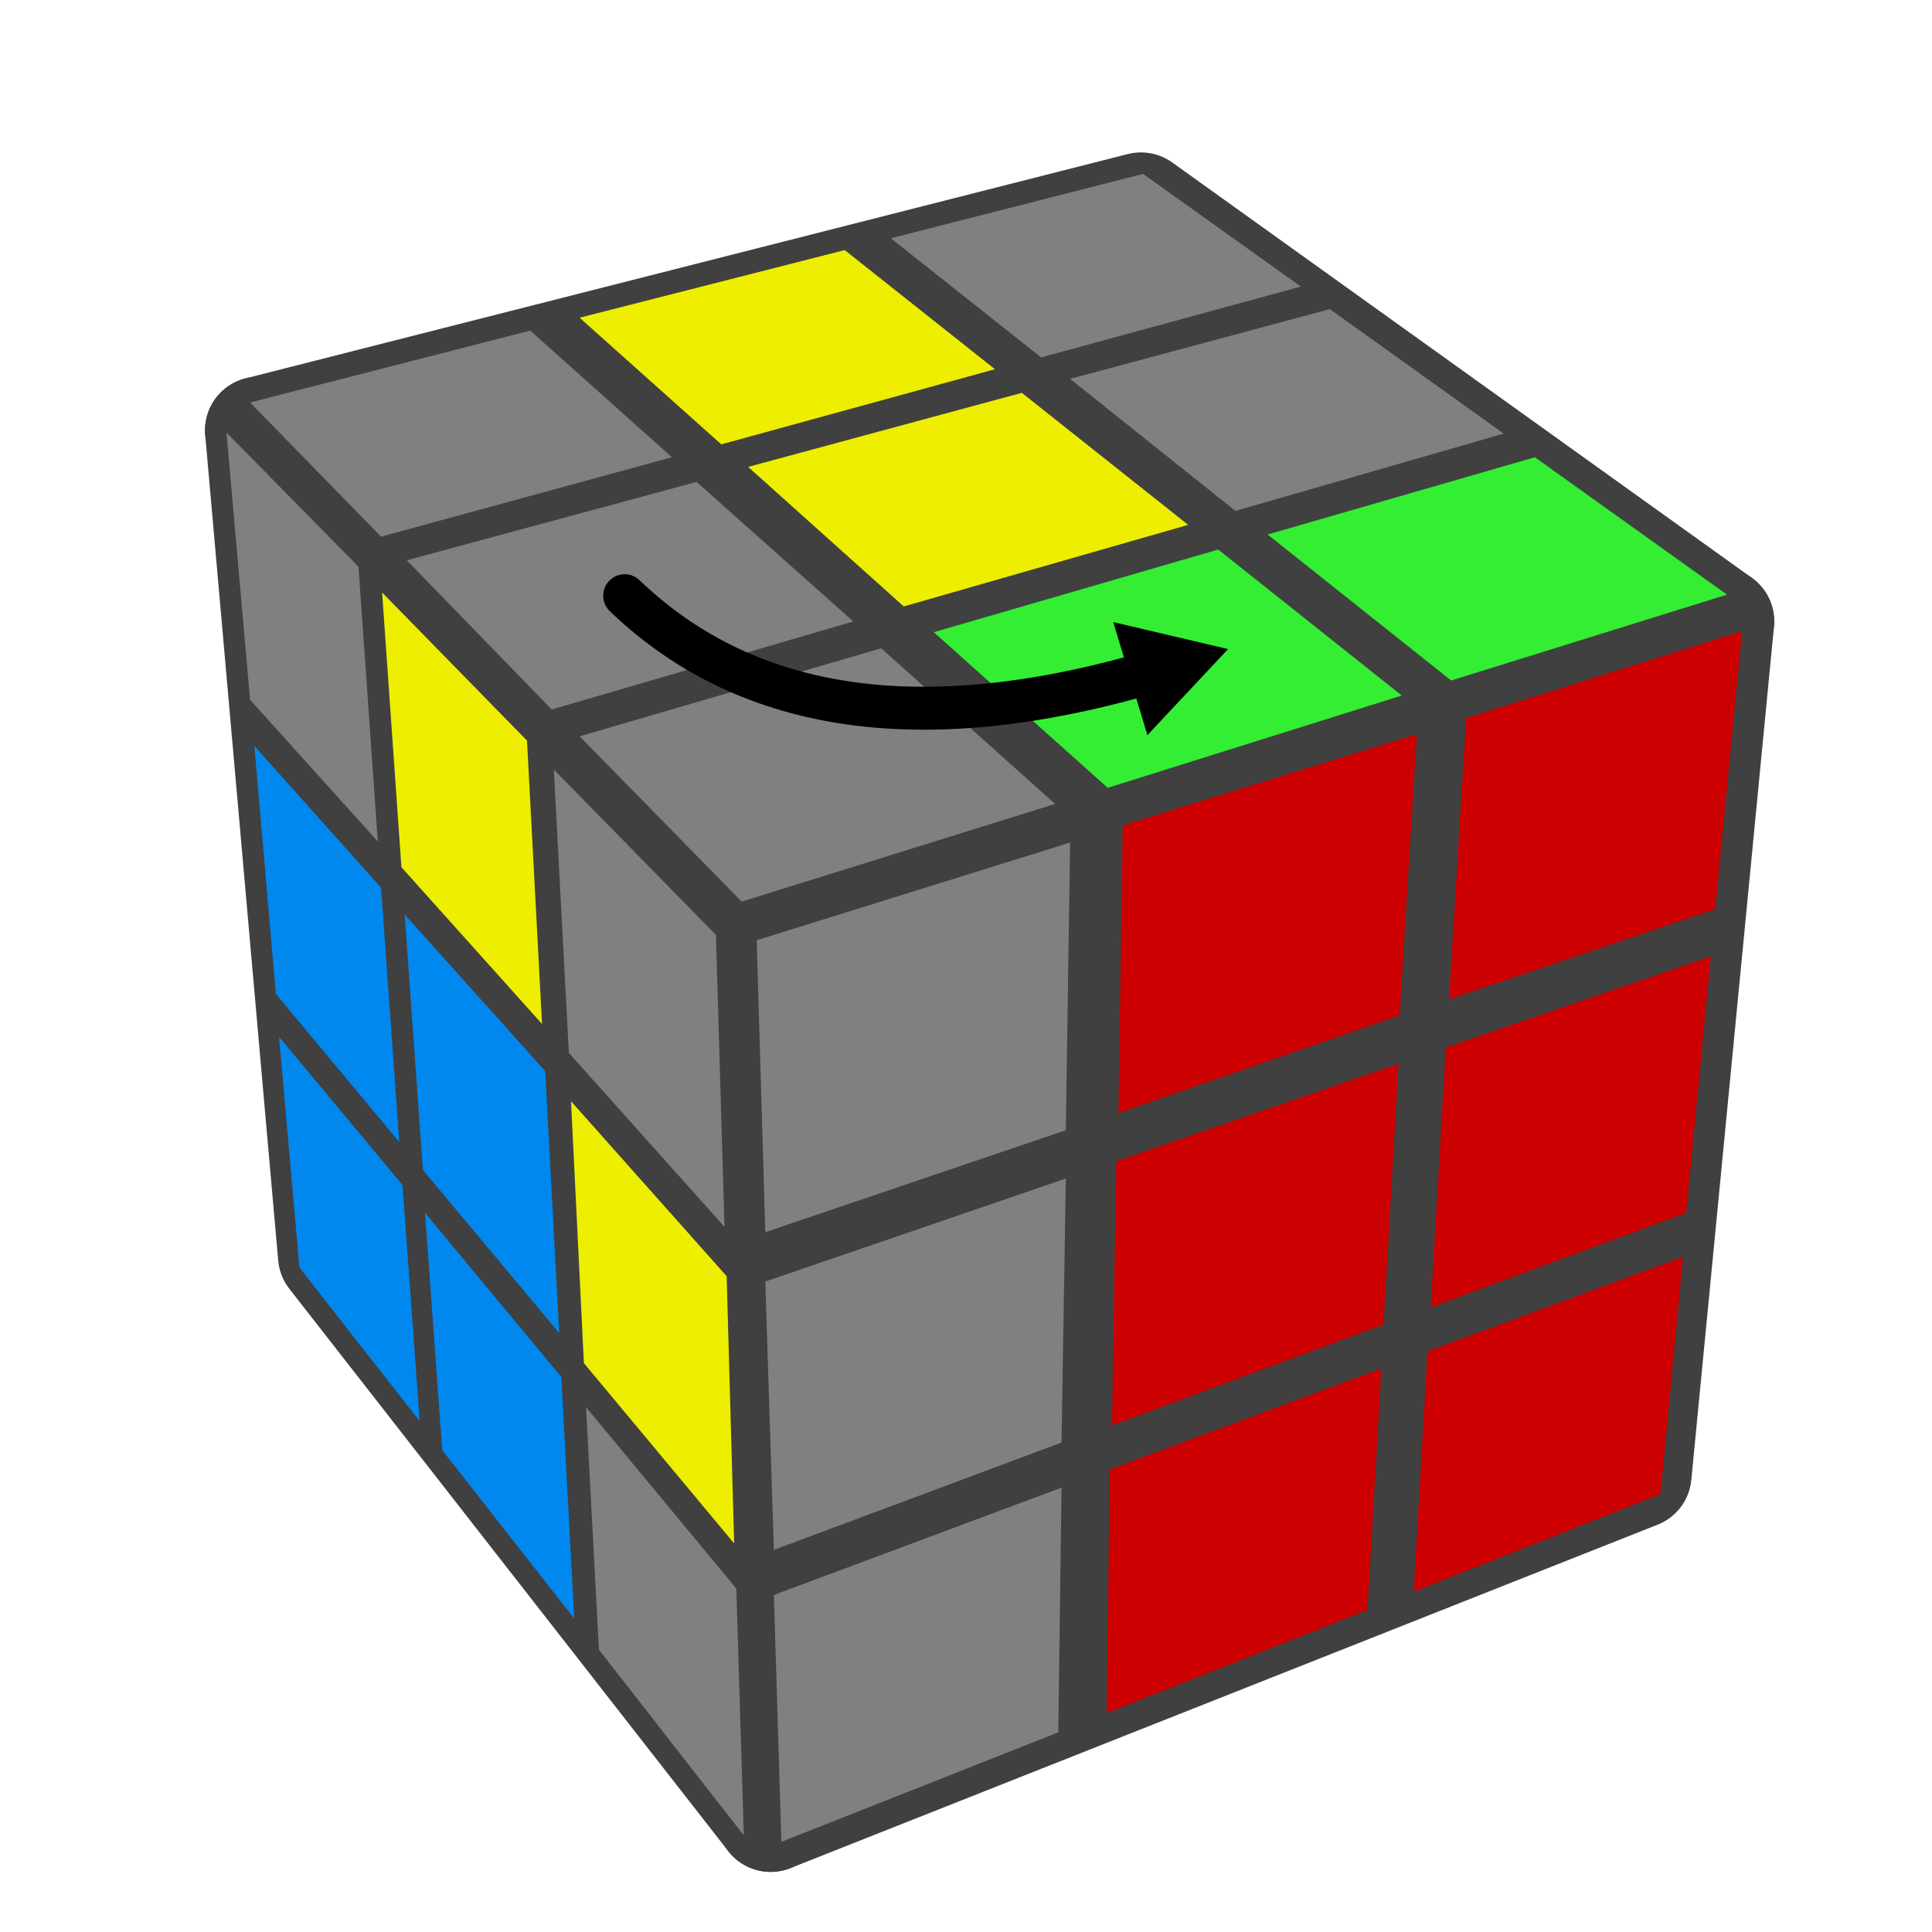
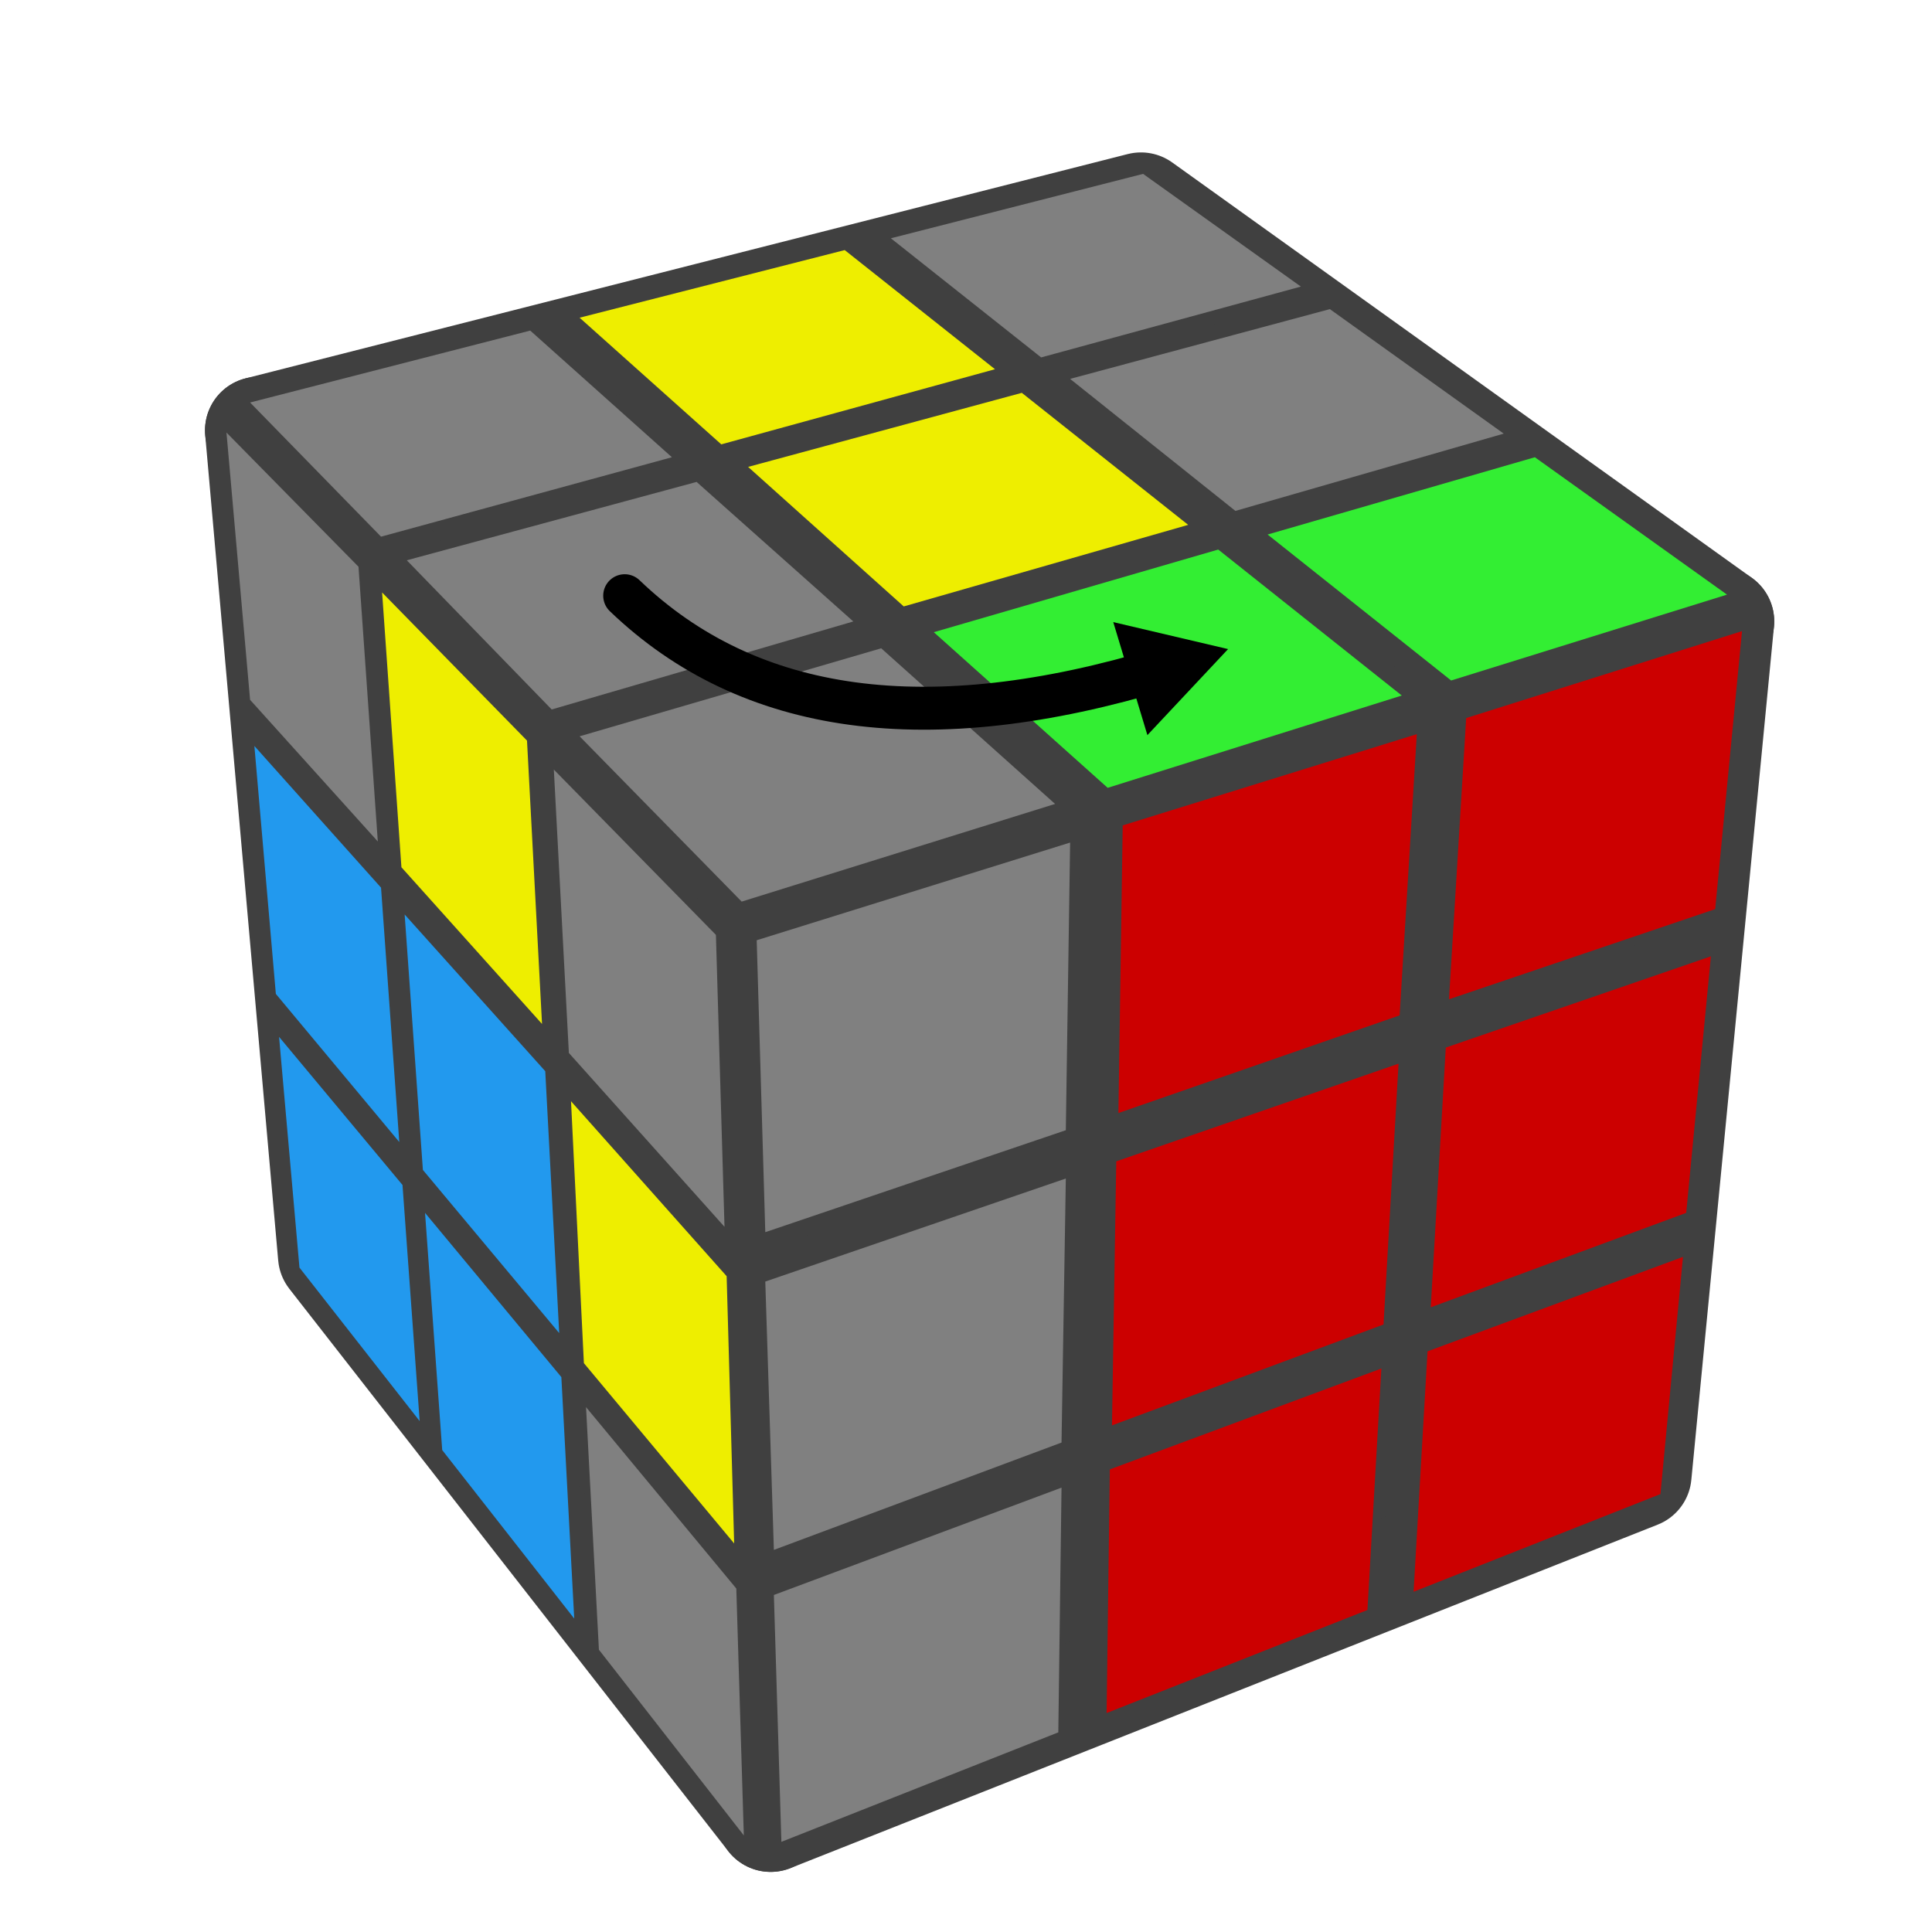
<svg xmlns="http://www.w3.org/2000/svg" version="1.1" width="640" height="640" viewBox="-0.9 -0.9 1.8 1.8">
  <g style="stroke-width:0.1;stroke-linejoin:round;opacity:1">
    <polygon fill="#404040" stroke="#404040" points="-0.659,-0.499 -0.207,-0.037 -0.182,0.794 -0.591,0.27" />
    <polygon fill="#404040" stroke="#404040" points="0.163,-0.708 0.703,-0.321 -0.207,-0.037 -0.659,-0.499" />
    <polygon fill="#404040" stroke="#404040" points="-0.207,-0.037 0.703,-0.321 0.626,0.474 -0.182,0.794" />
  </g>
  <g style="opacity:1;stroke-opacity:0.5;stroke-width:0;stroke-linejoin:round">
    <polygon fill="#808080" stroke="#404040" points="-0.689,-0.497 -0.566,-0.372 -0.548,-0.116 -0.667,-0.248" />
    <polygon fill="#eeee00" stroke="#404040" points="-0.544,-0.348 -0.409,-0.21 -0.395,0.054 -0.526,-0.092" />
    <polygon fill="#808080" stroke="#404040" points="-0.384,-0.183 -0.233,-0.029 -0.225,0.243 -0.37,0.081" />
-     <polygon fill="#0088ee" stroke="#404040" points="-0.663,-0.205 -0.545,-0.073 -0.528,0.164 -0.643,0.026" />
-     <polygon fill="#0088ee" stroke="#404040" points="-0.523,-0.048 -0.392,0.098 -0.379,0.342 -0.506,0.19" />
+     <polygon fill="#2299ee" stroke="#404040" points="-0.663,-0.205 -0.545,-0.073 -0.528,0.164 -0.643,0.026" />
+     <polygon fill="#2299ee" stroke="#404040" points="-0.523,-0.048 -0.392,0.098 -0.379,0.342 -0.506,0.19" />
    <polygon fill="#eeee00" stroke="#404040" points="-0.368,0.126 -0.223,0.289 -0.216,0.538 -0.356,0.37" />
-     <polygon fill="#0088ee" stroke="#404040" points="-0.64,0.066 -0.525,0.204 -0.509,0.424 -0.621,0.281" />
-     <polygon fill="#0088ee" stroke="#404040" points="-0.504,0.23 -0.377,0.383 -0.365,0.608 -0.488,0.451" />
+     <polygon fill="#2299ee" stroke="#404040" points="-0.64,0.066 -0.525,0.204 -0.509,0.424 -0.621,0.281" />
+     <polygon fill="#2299ee" stroke="#404040" points="-0.504,0.23 -0.377,0.383 -0.365,0.608 -0.488,0.451" />
    <polygon fill="#808080" stroke="#404040" points="-0.354,0.411 -0.214,0.58 -0.207,0.81 -0.342,0.637" />
    <polygon fill="#808080" stroke="#404040" points="0.165,-0.738 0.312,-0.633 0.07,-0.567 -0.07,-0.678" />
    <polygon fill="#808080" stroke="#404040" points="0.339,-0.612 0.501,-0.496 0.251,-0.424 0.097,-0.547" />
    <polygon fill="#33ee33" stroke="#404040" points="0.53,-0.474 0.709,-0.346 0.452,-0.266 0.281,-0.402" />
    <polygon fill="#eeee00" stroke="#404040" points="-0.113,-0.667 0.027,-0.556 -0.228,-0.486 -0.36,-0.604" />
    <polygon fill="#eeee00" stroke="#404040" points="0.052,-0.534 0.207,-0.411 -0.058,-0.335 -0.203,-0.465" />
    <polygon fill="#33ee33" stroke="#404040" points="0.235,-0.388 0.406,-0.252 0.132,-0.166 -0.03,-0.311" />
    <polygon fill="#808080" stroke="#404040" points="-0.406,-0.592 -0.274,-0.474 -0.545,-0.4 -0.667,-0.525" />
    <polygon fill="#808080" stroke="#404040" points="-0.251,-0.451 -0.105,-0.321 -0.386,-0.239 -0.521,-0.378" />
    <polygon fill="#808080" stroke="#404040" points="-0.079,-0.296 0.083,-0.151 -0.209,-0.06 -0.36,-0.214" />
    <polygon fill="#808080" stroke="#404040" points="-0.195,-0.024 0.097,-0.115 0.093,0.153 -0.187,0.248" />
    <polygon fill="#cc0000" stroke="#404040" points="0.146,-0.131 0.42,-0.216 0.404,0.046 0.142,0.137" />
    <polygon fill="#cc0000" stroke="#404040" points="0.466,-0.231 0.723,-0.312 0.698,-0.053 0.45,0.031" />
    <polygon fill="#808080" stroke="#404040" points="-0.187,0.294 0.093,0.198 0.089,0.444 -0.179,0.544" />
    <polygon fill="#cc0000" stroke="#404040" points="0.14,0.182 0.403,0.091 0.389,0.334 0.136,0.428" />
    <polygon fill="#cc0000" stroke="#404040" points="0.447,0.076 0.694,-0.009 0.671,0.23 0.433,0.318" />
    <polygon fill="#808080" stroke="#404040" points="-0.179,0.586 0.089,0.486 0.086,0.714 -0.172,0.816" />
    <polygon fill="#cc0000" stroke="#404040" points="0.134,0.469 0.387,0.375 0.374,0.6 0.131,0.696" />
    <polygon fill="#cc0000" stroke="#404040" points="0.43,0.359 0.668,0.271 0.647,0.492 0.417,0.583" />
  </g>
  <g style="opacity:1;stroke-opacity:1;stroke-width:0.04;stroke-linecap:round">
    <path d="M -0.318,-0.345 Q -0.144,-0.178 0.183,-0.277" style="fill:none;stroke:#000000;stroke-opacity:1" />
    <path transform=" translate(0.1834253,-0.2769103) scale(0.011) rotate(-16.81027)" d="M 5.77,0.0 L -2.88,5.0 L -2.88,-5.0 L 5.77,0.0 z" style="fill:#000000;stroke-width:0;stroke-linejoin:round" />
  </g>
</svg>
